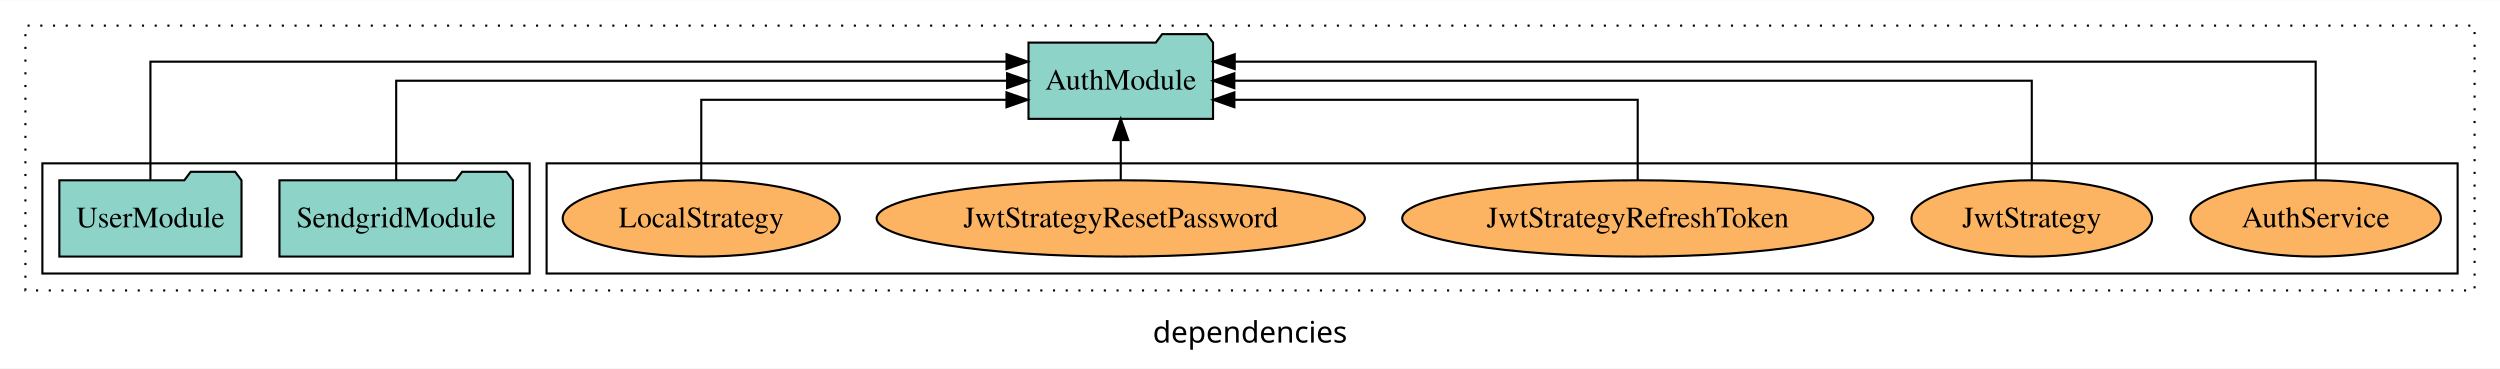
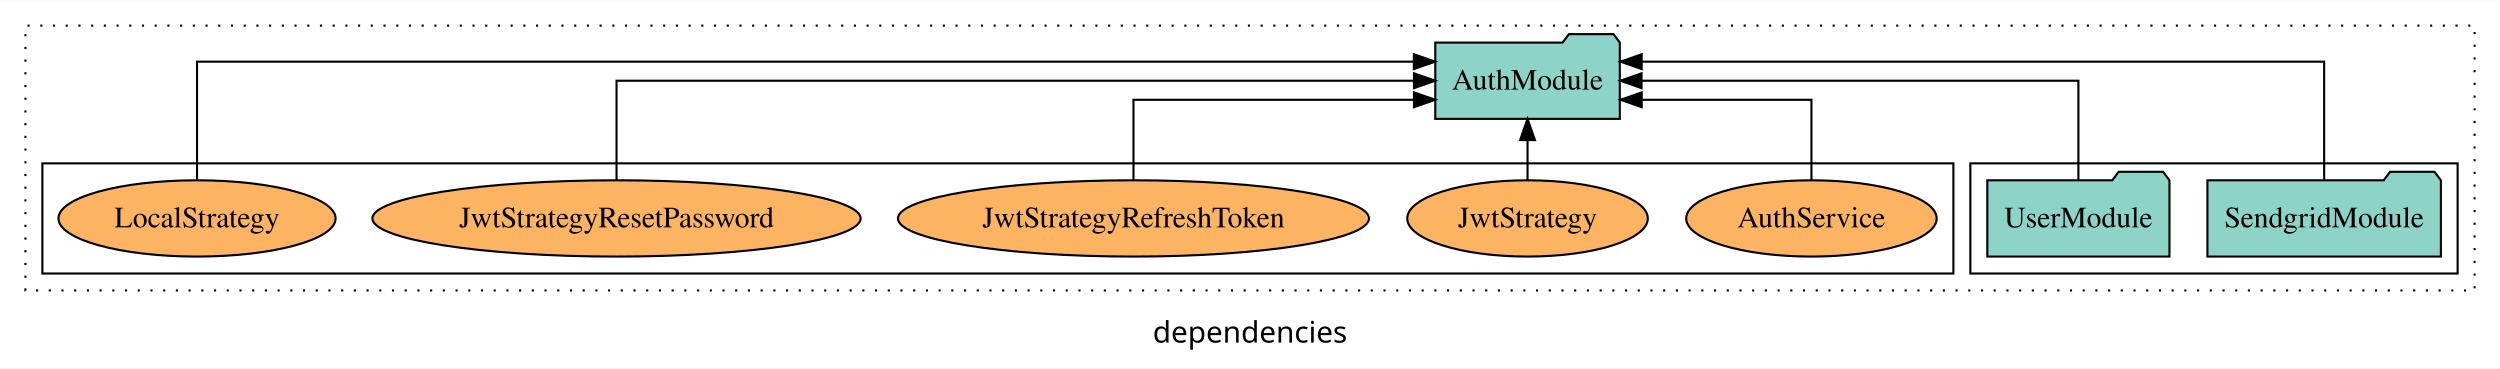
<svg xmlns="http://www.w3.org/2000/svg" width="1180pt" height="174pt" viewBox="0.00 0.00 1180.00 173.80">
  <g id="graph0" class="graph" transform="scale(1 1) rotate(0) translate(4 169.8)">
    <polygon fill="white" stroke="transparent" points="-4,4 -4,-169.8 1176,-169.8 1176,4 -4,4" />
    <text text-anchor="middle" x="586" y="-8.2" font-family="sans-serif" font-size="14.00">dependencies</text>
    <g id="clust1" class="cluster">
      <polygon fill="none" stroke="black" stroke-dasharray="1,5" points="8,-32.8 8,-157.8 1164,-157.8 1164,-32.8 8,-32.8" />
    </g>
+     <g id="clust3" class="cluster">
+       <polygon fill="none" stroke="black" points="926,-40.8 926,-92.8 1156,-92.8 1156,-40.8 926,-40.8" />
+     </g>
    <g id="clust6" class="cluster">
-       <polygon fill="none" stroke="black" points="254,-40.8 254,-92.8 1156,-92.8 1156,-40.8 254,-40.8" />
-     </g>
-     <g id="clust3" class="cluster">
-       <polygon fill="none" stroke="black" points="16,-40.8 16,-92.8 246,-92.8 246,-40.8 16,-40.8" />
+       <polygon fill="none" stroke="black" points="16,-40.8 16,-92.8 918,-92.8 918,-40.8 16,-40.8" />
    </g>
    <g id="node1" class="node">
-       <polygon fill="#8dd3c7" stroke="black" points="238.1,-84.8 235.1,-88.8 214.1,-88.8 211.1,-84.8 127.9,-84.8 127.9,-48.8 238.1,-48.8 238.1,-84.8" />
-       <text text-anchor="middle" x="183" y="-62.6" font-family="Times,serif" font-size="14.00">SendgridModule</text>
+       <polygon fill="#8dd3c7" stroke="black" points="1148.1,-84.8 1145.1,-88.8 1124.1,-88.8 1121.1,-84.8 1037.9,-84.8 1037.9,-48.8 1148.1,-48.8 1148.1,-84.8" />
+       <text text-anchor="middle" x="1093" y="-62.6" font-family="Times,serif" font-size="14.00">SendgridModule</text>
    </g>
    <g id="node3" class="node">
-       <polygon fill="#8dd3c7" stroke="black" points="568.55,-149.8 565.55,-153.8 544.55,-153.8 541.55,-149.8 481.45,-149.8 481.45,-113.8 568.55,-113.8 568.55,-149.8" />
-       <text text-anchor="middle" x="525" y="-127.6" font-family="Times,serif" font-size="14.00">AuthModule</text>
+       <polygon fill="#8dd3c7" stroke="black" points="760.55,-149.8 757.55,-153.8 736.55,-153.8 733.55,-149.8 673.45,-149.8 673.45,-113.8 760.55,-113.8 760.55,-149.8" />
+       <text text-anchor="middle" x="717" y="-127.6" font-family="Times,serif" font-size="14.00">AuthModule</text>
    </g>
    <g id="edge1" class="edge">
-       <path fill="none" stroke="black" d="M183,-84.91C183,-104.14 183,-131.8 183,-131.8 183,-131.8 471.34,-131.8 471.34,-131.8" />
-       <polygon fill="black" stroke="black" points="471.34,-135.3 481.34,-131.8 471.34,-128.3 471.34,-135.3" />
+       <path fill="none" stroke="black" d="M1093,-85.09C1093,-107.01 1093,-140.8 1093,-140.8 1093,-140.8 770.87,-140.8 770.87,-140.8" />
+       <polygon fill="black" stroke="black" points="770.87,-137.3 760.87,-140.8 770.87,-144.3 770.87,-137.3" />
    </g>
    <g id="node2" class="node">
-       <polygon fill="#8dd3c7" stroke="black" points="109.99,-84.8 106.99,-88.8 85.99,-88.8 82.99,-84.8 24.01,-84.8 24.01,-48.8 109.99,-48.8 109.99,-84.8" />
-       <text text-anchor="middle" x="67" y="-62.6" font-family="Times,serif" font-size="14.00">UserModule</text>
+       <polygon fill="#8dd3c7" stroke="black" points="1019.99,-84.8 1016.99,-88.8 995.99,-88.8 992.99,-84.8 934.01,-84.8 934.01,-48.8 1019.99,-48.8 1019.99,-84.8" />
+       <text text-anchor="middle" x="977" y="-62.6" font-family="Times,serif" font-size="14.00">UserModule</text>
    </g>
    <g id="edge2" class="edge">
-       <path fill="none" stroke="black" d="M67,-85.09C67,-107.01 67,-140.8 67,-140.8 67,-140.8 471.09,-140.8 471.09,-140.8" />
-       <polygon fill="black" stroke="black" points="471.09,-144.3 481.09,-140.8 471.08,-137.3 471.09,-144.3" />
+       <path fill="none" stroke="black" d="M977,-84.91C977,-104.14 977,-131.8 977,-131.8 977,-131.8 770.81,-131.8 770.81,-131.8" />
+       <polygon fill="black" stroke="black" points="770.81,-128.3 760.81,-131.8 770.81,-135.3 770.81,-128.3" />
    </g>
    <g id="node4" class="node">
-       <ellipse fill="#fdb462" stroke="black" cx="1089" cy="-66.8" rx="59.11" ry="18" />
-       <text text-anchor="middle" x="1089" y="-62.6" font-family="Times,serif" font-size="14.00">AuthService</text>
+       <ellipse fill="#fdb462" stroke="black" cx="851" cy="-66.8" rx="59.11" ry="18" />
+       <text text-anchor="middle" x="851" y="-62.6" font-family="Times,serif" font-size="14.00">AuthService</text>
    </g>
    <g id="edge3" class="edge">
-       <path fill="none" stroke="black" d="M1089,-85.09C1089,-107.01 1089,-140.8 1089,-140.8 1089,-140.8 578.79,-140.8 578.79,-140.8" />
-       <polygon fill="black" stroke="black" points="578.79,-137.3 568.79,-140.8 578.79,-144.3 578.79,-137.3" />
+       <path fill="none" stroke="black" d="M851,-84.83C851,-101.2 851,-122.8 851,-122.8 851,-122.8 770.88,-122.8 770.88,-122.8" />
+       <polygon fill="black" stroke="black" points="770.88,-119.3 760.88,-122.8 770.88,-126.3 770.88,-119.3" />
    </g>
    <g id="node5" class="node">
-       <ellipse fill="#fdb462" stroke="black" cx="955" cy="-66.8" rx="56.77" ry="18" />
-       <text text-anchor="middle" x="955" y="-62.6" font-family="Times,serif" font-size="14.00">JwtStrategy</text>
+       <ellipse fill="#fdb462" stroke="black" cx="717" cy="-66.8" rx="56.77" ry="18" />
+       <text text-anchor="middle" x="717" y="-62.6" font-family="Times,serif" font-size="14.00">JwtStrategy</text>
    </g>
    <g id="edge4" class="edge">
-       <path fill="none" stroke="black" d="M955,-84.91C955,-104.14 955,-131.8 955,-131.8 955,-131.8 578.6,-131.8 578.6,-131.8" />
-       <polygon fill="black" stroke="black" points="578.6,-128.3 568.6,-131.8 578.6,-135.3 578.6,-128.3" />
+       <path fill="none" stroke="black" d="M717,-84.91C717,-84.91 717,-103.79 717,-103.79" />
+       <polygon fill="black" stroke="black" points="713.5,-103.79 717,-113.79 720.5,-103.79 713.5,-103.79" />
    </g>
    <g id="node6" class="node">
-       <ellipse fill="#fdb462" stroke="black" cx="769" cy="-66.8" rx="111.17" ry="18" />
-       <text text-anchor="middle" x="769" y="-62.6" font-family="Times,serif" font-size="14.00">JwtStrategyRefreshToken</text>
+       <ellipse fill="#fdb462" stroke="black" cx="531" cy="-66.8" rx="111.17" ry="18" />
+       <text text-anchor="middle" x="531" y="-62.6" font-family="Times,serif" font-size="14.00">JwtStrategyRefreshToken</text>
    </g>
    <g id="edge5" class="edge">
-       <path fill="none" stroke="black" d="M769,-84.83C769,-101.2 769,-122.8 769,-122.8 769,-122.8 578.62,-122.8 578.62,-122.8" />
-       <polygon fill="black" stroke="black" points="578.62,-119.3 568.62,-122.8 578.62,-126.3 578.62,-119.3" />
+       <path fill="none" stroke="black" d="M531,-84.83C531,-101.2 531,-122.8 531,-122.8 531,-122.8 663.39,-122.8 663.39,-122.8" />
+       <polygon fill="black" stroke="black" points="663.39,-126.3 673.39,-122.8 663.39,-119.3 663.39,-126.3" />
    </g>
    <g id="node7" class="node">
-       <ellipse fill="#fdb462" stroke="black" cx="525" cy="-66.8" rx="115.22" ry="18" />
-       <text text-anchor="middle" x="525" y="-62.6" font-family="Times,serif" font-size="14.00">JwtStrategyResetPassword</text>
+       <ellipse fill="#fdb462" stroke="black" cx="287" cy="-66.8" rx="115.22" ry="18" />
+       <text text-anchor="middle" x="287" y="-62.6" font-family="Times,serif" font-size="14.00">JwtStrategyResetPassword</text>
    </g>
    <g id="edge6" class="edge">
-       <path fill="none" stroke="black" d="M525,-84.91C525,-84.91 525,-103.79 525,-103.79" />
-       <polygon fill="black" stroke="black" points="521.5,-103.79 525,-113.79 528.5,-103.79 521.5,-103.79" />
+       <path fill="none" stroke="black" d="M287,-84.91C287,-104.14 287,-131.8 287,-131.8 287,-131.8 663.4,-131.8 663.4,-131.8" />
+       <polygon fill="black" stroke="black" points="663.4,-135.3 673.4,-131.8 663.4,-128.3 663.4,-135.3" />
    </g>
    <g id="node8" class="node">
-       <ellipse fill="#fdb462" stroke="black" cx="327" cy="-66.8" rx="65.4" ry="18" />
-       <text text-anchor="middle" x="327" y="-62.6" font-family="Times,serif" font-size="14.00">LocalStrategy</text>
+       <ellipse fill="#fdb462" stroke="black" cx="89" cy="-66.8" rx="65.4" ry="18" />
+       <text text-anchor="middle" x="89" y="-62.6" font-family="Times,serif" font-size="14.00">LocalStrategy</text>
    </g>
    <g id="edge7" class="edge">
-       <path fill="none" stroke="black" d="M327,-84.83C327,-101.2 327,-122.8 327,-122.8 327,-122.8 471.06,-122.8 471.06,-122.8" />
-       <polygon fill="black" stroke="black" points="471.06,-126.3 481.06,-122.8 471.06,-119.3 471.06,-126.3" />
+       <path fill="none" stroke="black" d="M89,-85.09C89,-107.01 89,-140.8 89,-140.8 89,-140.8 663.34,-140.8 663.34,-140.8" />
+       <polygon fill="black" stroke="black" points="663.34,-144.3 673.34,-140.8 663.34,-137.3 663.34,-144.3" />
    </g>
  </g>
</svg>
